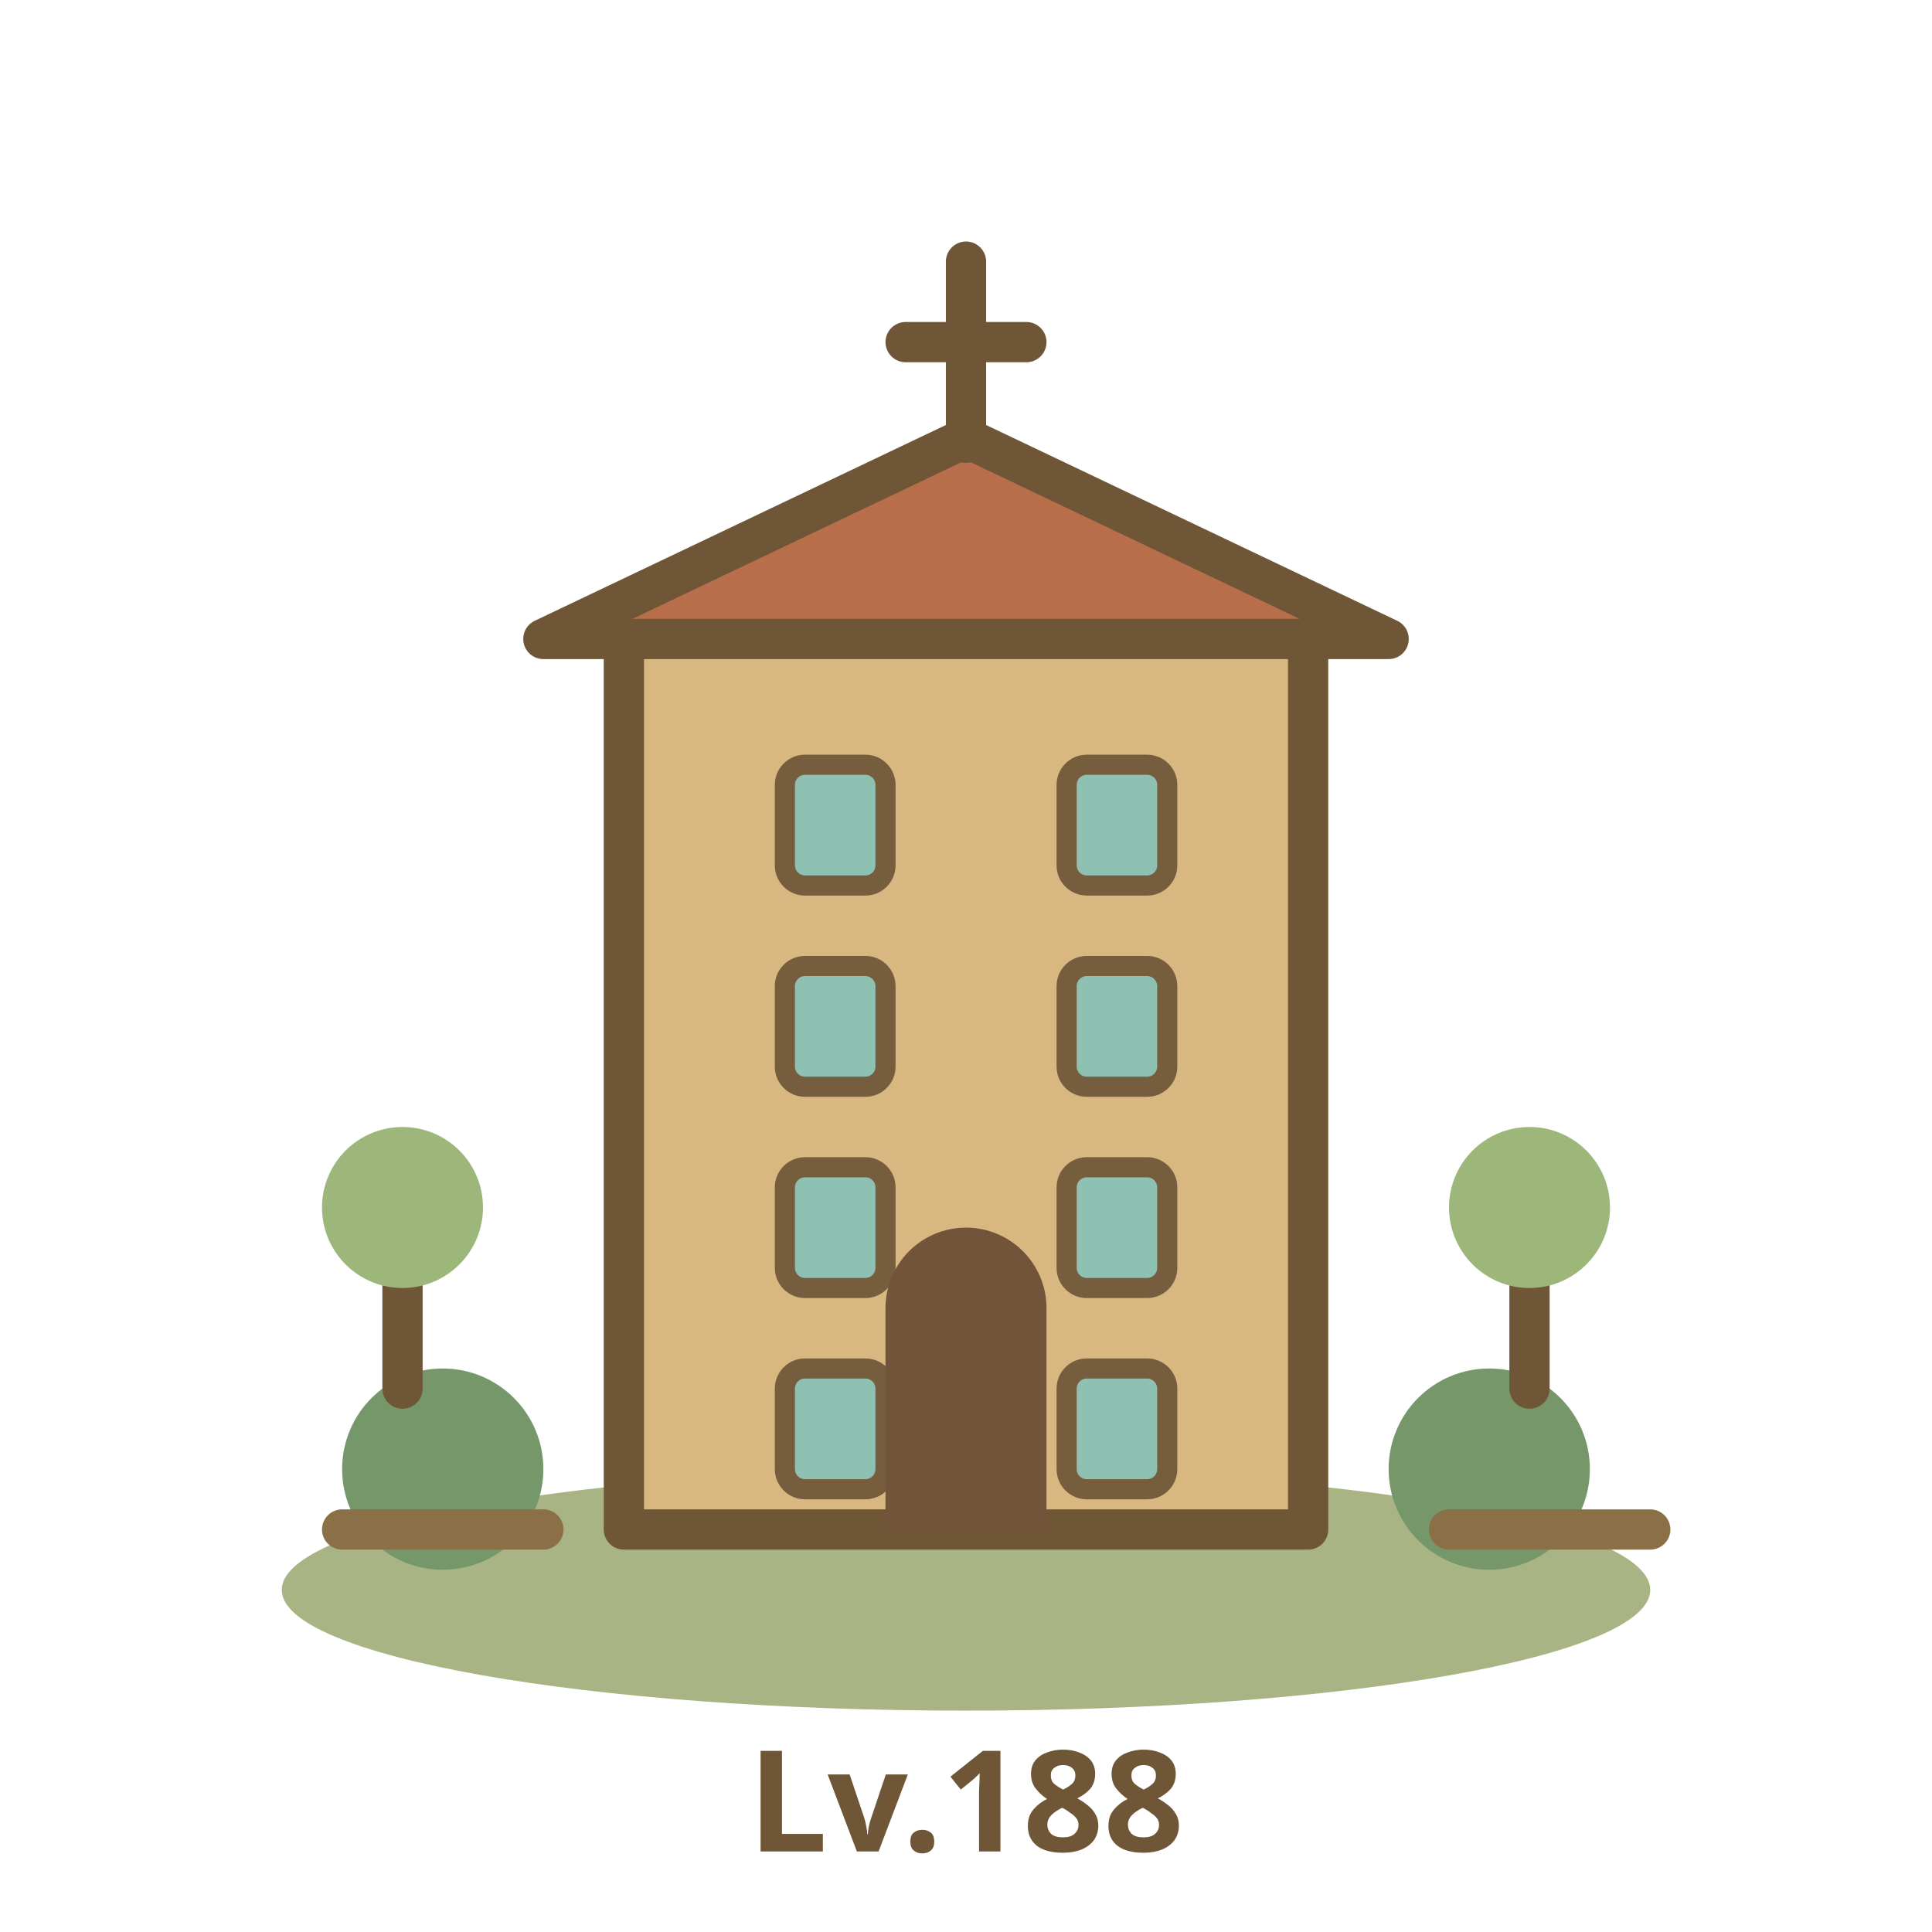
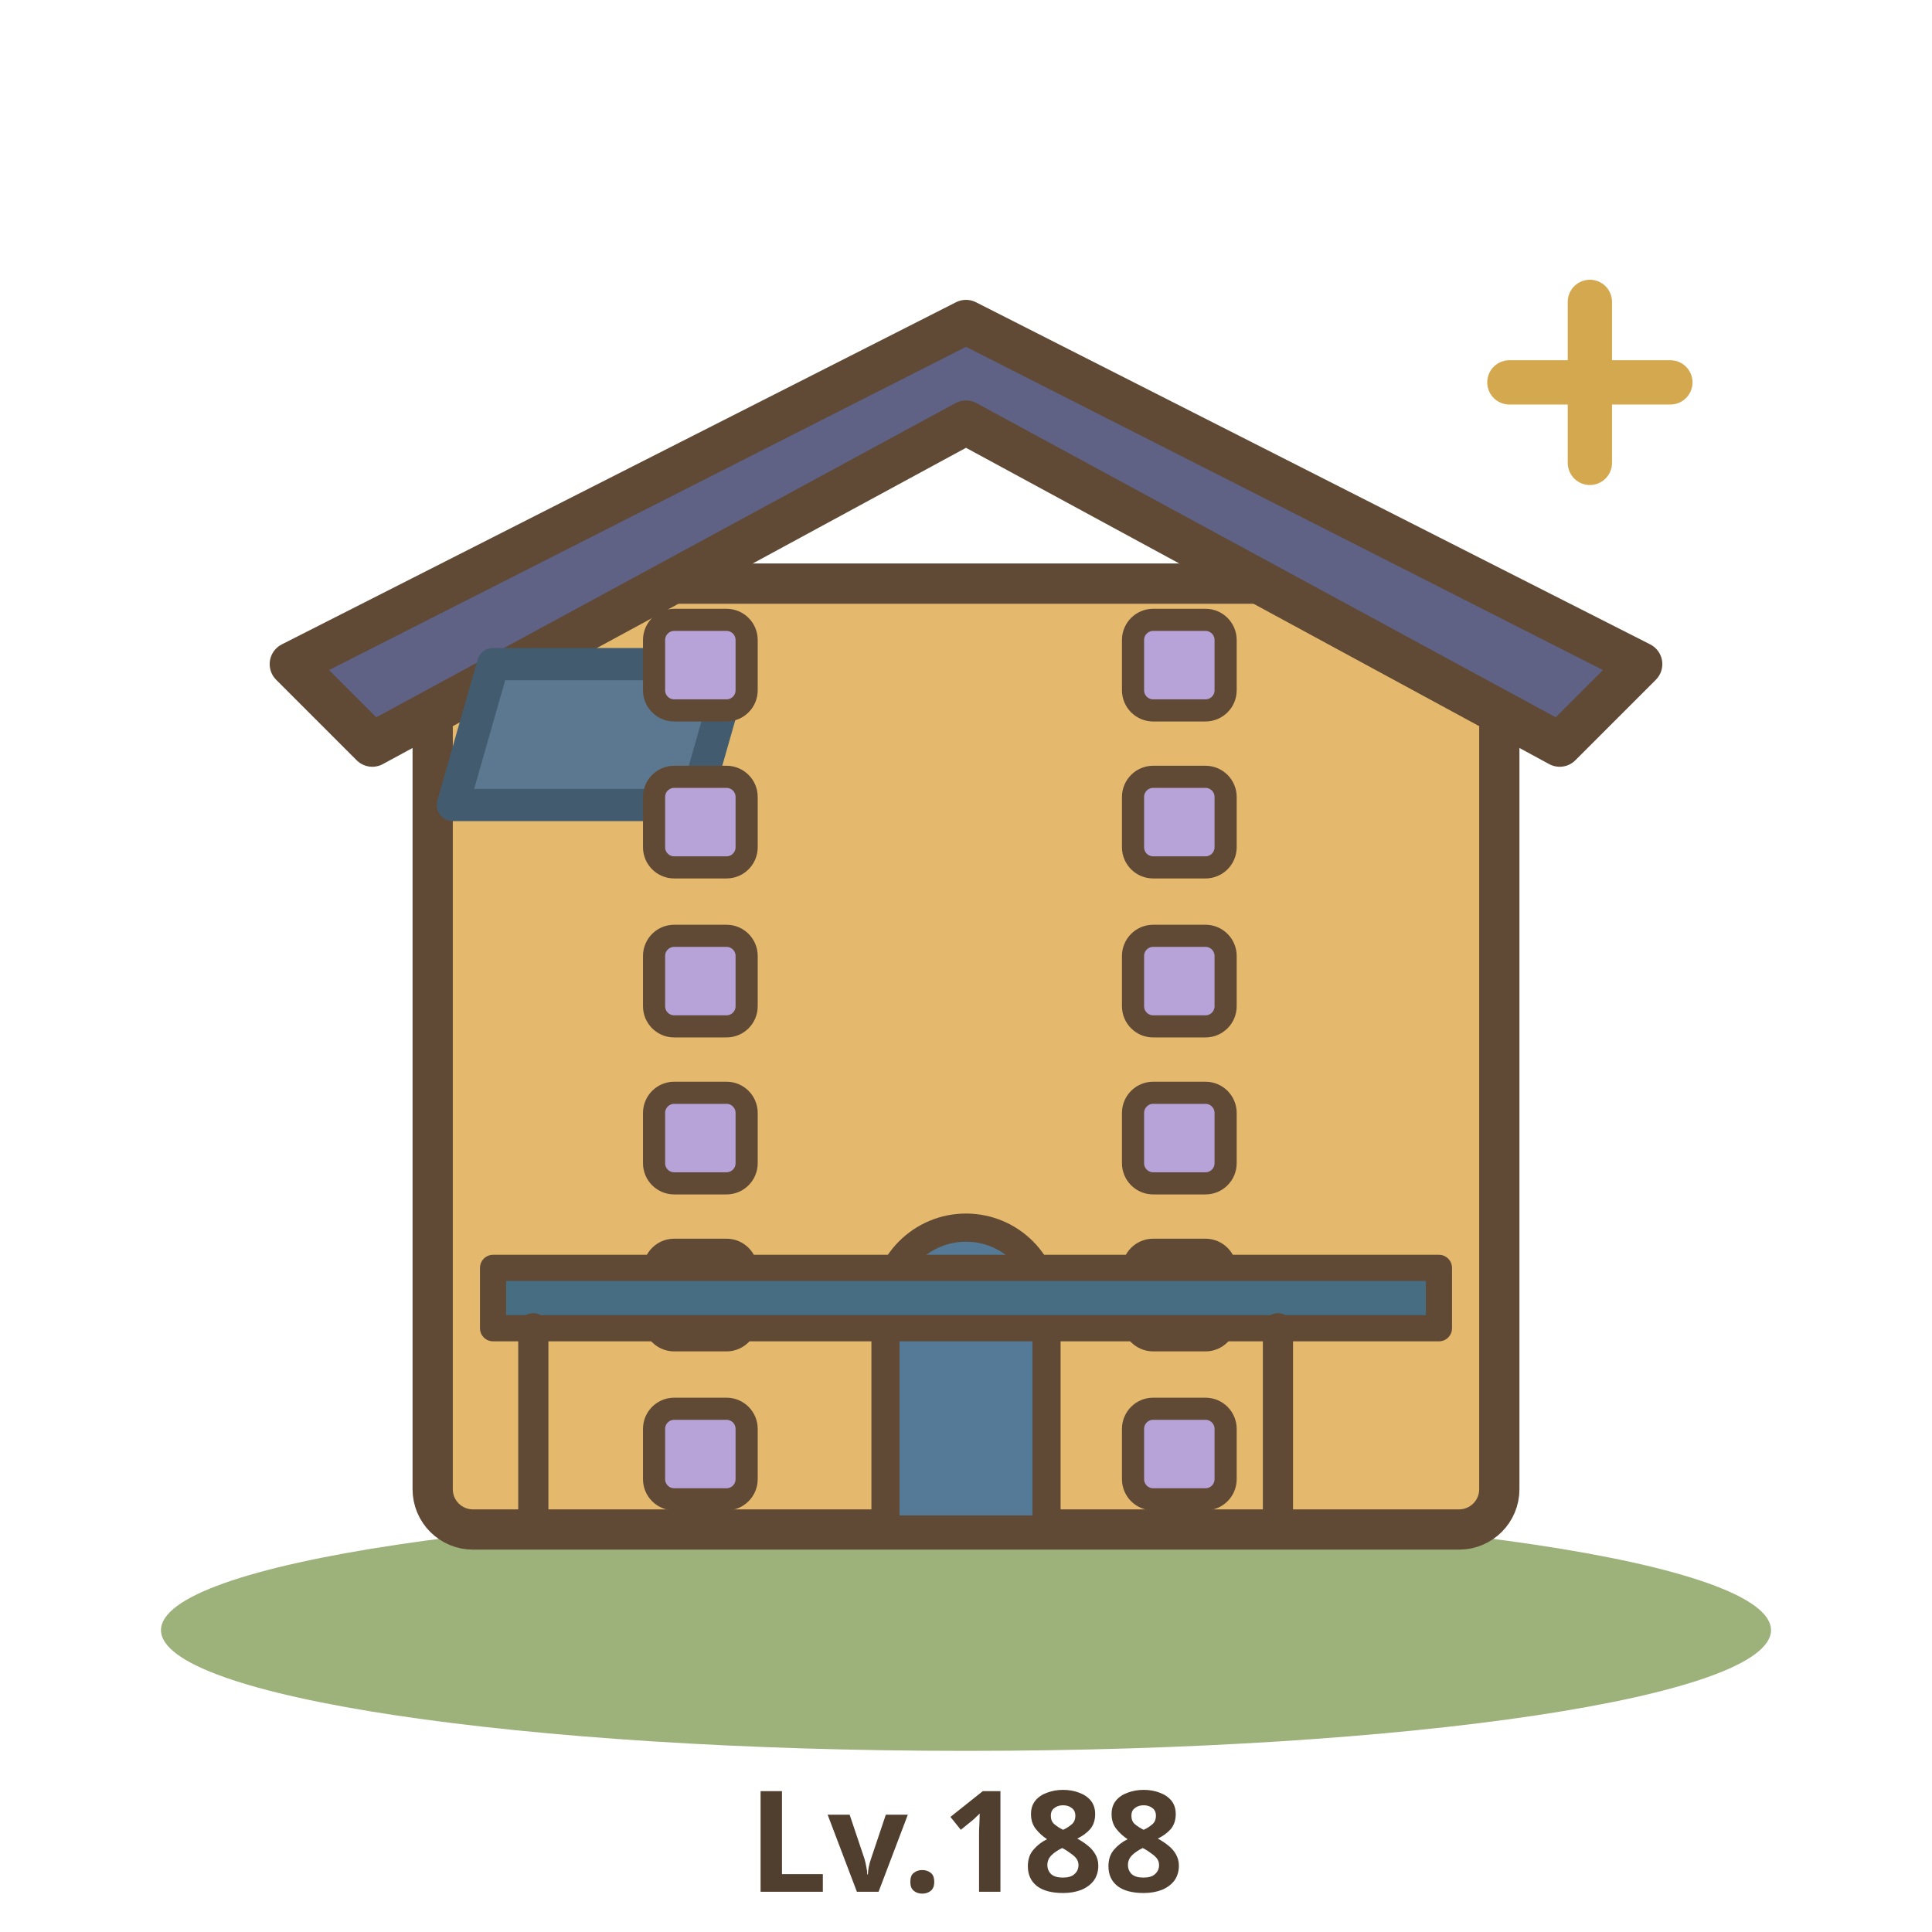
<svg xmlns="http://www.w3.org/2000/svg" width="96" height="96" viewBox="0 0 96 96">
  <g stroke-linecap="round" stroke-linejoin="round">
-     <ellipse cx="48" cy="79" rx="34" ry="6" fill="#A8B483" />
-     <path d="M31 30.75h34v45.25h-34Z" fill="#D9B780" stroke="#6E5637" stroke-width="2" />
-     <path d="M27 31.75 48 21.75 69 31.75Z" fill="#B86E4A" stroke="#6E5637" stroke-width="2" stroke-linejoin="round" />
-     <rect x="39" y="38" width="5" height="6" rx="1" fill="#8FC1B3" stroke="#765D3E" stroke-width="1" />
-     <rect x="53" y="38" width="5" height="6" rx="1" fill="#8FC1B3" stroke="#765D3E" stroke-width="1" />
-     <rect x="39" y="48" width="5" height="6" rx="1" fill="#8FC1B3" stroke="#765D3E" stroke-width="1" />
-     <rect x="53" y="48" width="5" height="6" rx="1" fill="#8FC1B3" stroke="#765D3E" stroke-width="1" />
-     <rect x="39" y="58" width="5" height="6" rx="1" fill="#8FC1B3" stroke="#765D3E" stroke-width="1" />
-     <rect x="53" y="58" width="5" height="6" rx="1" fill="#8FC1B3" stroke="#765D3E" stroke-width="1" />
-     <rect x="39" y="68" width="5" height="6" rx="1" fill="#8FC1B3" stroke="#765D3E" stroke-width="1" />
-     <rect x="53" y="68" width="5" height="6" rx="1" fill="#8FC1B3" stroke="#765D3E" stroke-width="1" />
-     <path d="M44 76V65a4 4 0 0 1 8 0v11" fill="#72543B" />
-     <circle cx="22" cy="73" r="5" fill="#75976A" />
-     <circle cx="74" cy="73" r="5" fill="#75976A" />
-     <path d="M17 76h10m45 0h10" stroke="#8B7047" stroke-width="2" stroke-linecap="round" />
-     <path d="M20 69v-7m56 7v-7" stroke="#6E5637" stroke-width="2" />
-     <circle cx="20" cy="60" r="4" fill="#9DB77B" />
-     <circle cx="76" cy="60" r="4" fill="#9DB77B" />
-     <path d="M48 22v-9m-3 4h6" stroke="#6E5637" stroke-width="2" stroke-linecap="round" />
-     <text x="48" y="92" text-anchor="middle" font-family="sans-serif" font-size="7" font-weight="700" fill="#6E5637">Lv.188</text>
+     <ellipse cx="48" cy="81" rx="40" ry="6" fill="#9DB17B" />
+     <rect x="21.5" y="29.0" width="53.0" height="47.0" rx="2" fill="#E4B96D" stroke="#604A35" stroke-width="2" />
+     <path d="M14.5 33.0 L48 16.0 L81.5 33.0 L77.5 37.0 L48 21.0 L18.5 37.0 Z" fill="#5F6185" stroke="#604A35" stroke-width="2.2" />
+     <path d="M24.5 33.0l12 0-2 7-12 0Z" fill="#5B7890" stroke="#425B6F" stroke-width="1.6" />
+     <path d="M79 15v8m-4-4h8" stroke="#D4A84F" stroke-width="2.2" />
+     <rect x="32.5" y="30.8" width="4.6" height="4.5" rx="1" fill="#B7A3D8" stroke="#604A35" stroke-width="1.1" />
+     <rect x="56.3" y="30.8" width="4.6" height="4.5" rx="1" fill="#B7A3D8" stroke="#604A35" stroke-width="1.1" />
+     <rect x="32.5" y="38.6" width="4.6" height="4.5" rx="1" fill="#B7A3D8" stroke="#604A35" stroke-width="1.1" />
+     <rect x="56.3" y="38.6" width="4.6" height="4.5" rx="1" fill="#B7A3D8" stroke="#604A35" stroke-width="1.1" />
+     <rect x="32.5" y="46.5" width="4.6" height="4.5" rx="1" fill="#B7A3D8" stroke="#604A35" stroke-width="1.1" />
+     <rect x="56.3" y="46.5" width="4.6" height="4.5" rx="1" fill="#B7A3D8" stroke="#604A35" stroke-width="1.1" />
+     <rect x="32.5" y="54.3" width="4.6" height="4.5" rx="1" fill="#B7A3D8" stroke="#604A35" stroke-width="1.1" />
+     <rect x="56.3" y="54.3" width="4.6" height="4.5" rx="1" fill="#B7A3D8" stroke="#604A35" stroke-width="1.1" />
+     <rect x="32.5" y="62.1" width="4.6" height="4.5" rx="1" fill="#B7A3D8" stroke="#604A35" stroke-width="1.1" />
+     <rect x="56.3" y="62.1" width="4.6" height="4.5" rx="1" fill="#B7A3D8" stroke="#604A35" stroke-width="1.1" />
+     <rect x="32.5" y="70.0" width="4.6" height="4.5" rx="1" fill="#B7A3D8" stroke="#604A35" stroke-width="1.1" />
+     <rect x="56.3" y="70.0" width="4.6" height="4.5" rx="1" fill="#B7A3D8" stroke="#604A35" stroke-width="1.1" />
+     <path d="M44 76v-11.0a4 4 0 0 1 8 0v11.0Z" fill="#557A98" stroke="#604A35" stroke-width="1.4" />
+     <path d="M24.5 63h47.0v3h-47.0Z" fill="#476D82" stroke="#604A35" stroke-width="1.3" />
+     <path d="M26.5 66v9m37.0 -9v9" stroke="#604A35" stroke-width="1.5" />
+     <text x="48" y="94" text-anchor="middle" font-family="sans-serif" font-size="7" font-weight="700" fill="#503E2E">Lv.188</text>
  </g>
</svg>
